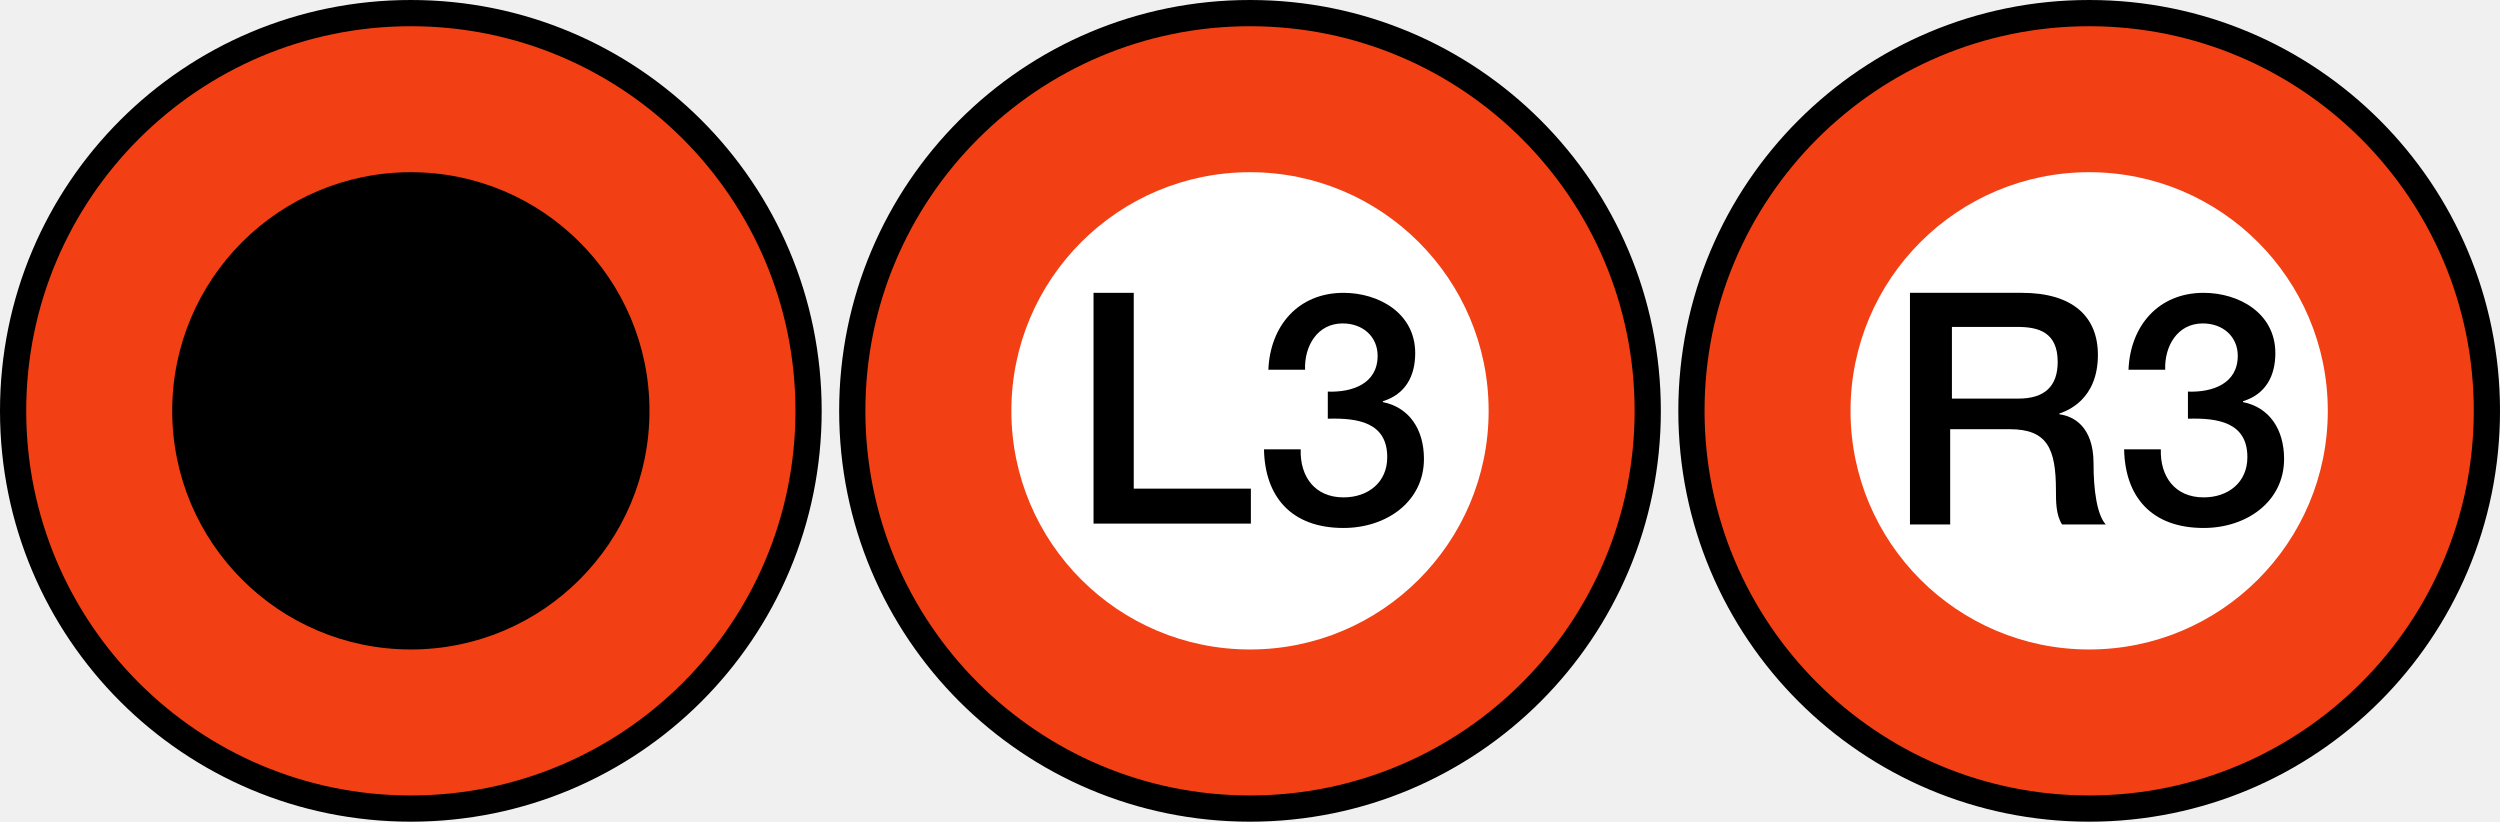
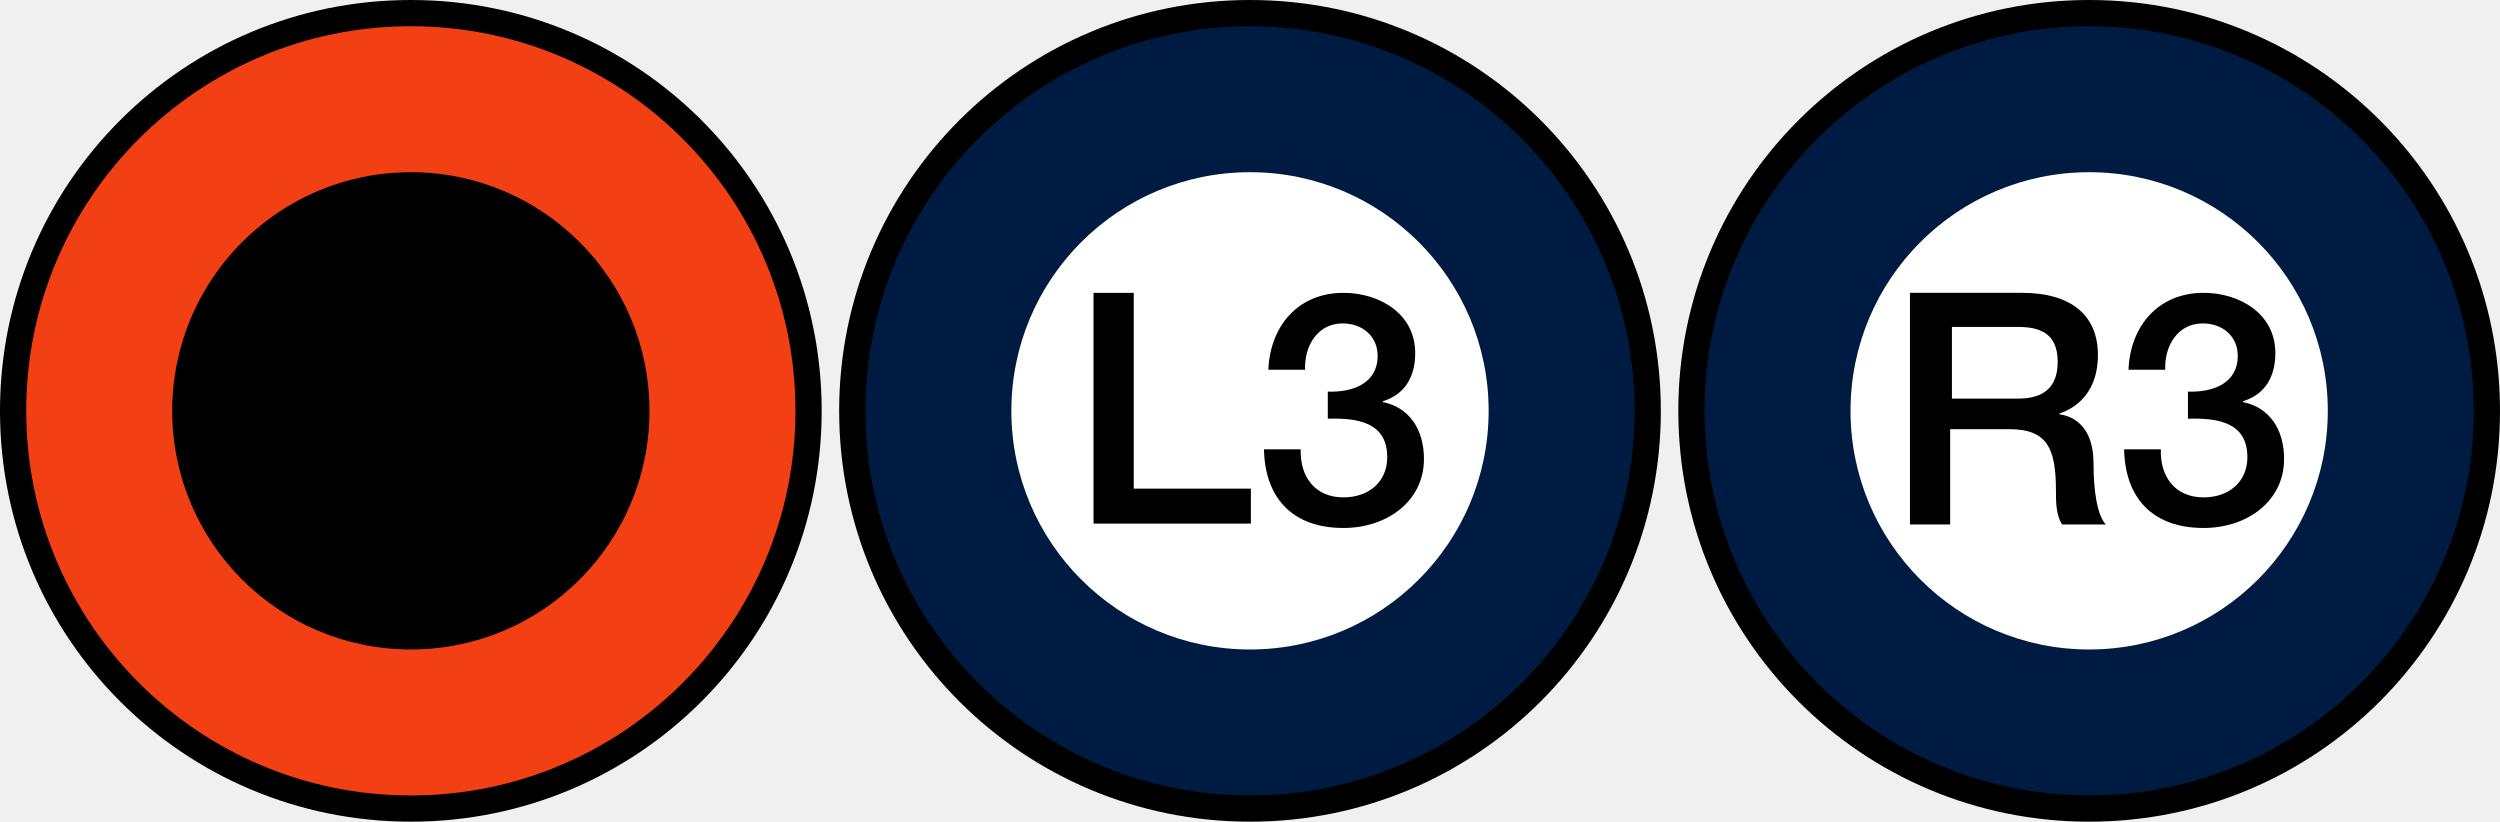
<svg xmlns="http://www.w3.org/2000/svg" version="1.1" id="Layer_1" x="0px" y="0px" width="286px" height="94px" viewBox="-816 494 286 94" style="enable-background:new -816 494 286 94;" xml:space="preserve">
  <defs id="defs2942" />
  <style type="text/css" id="style2885">
	.st0{fill:#C1272D;}
	.st1{fill:#CF2A32;}
	.st2{fill:#E02D39;}
	.st3{fill:#3ED8D2;}
	.st4{fill:#30D5CD;}
	.st5{fill:#1FD2C6;}
</style>
  <g id="g2937">
    <g id="g2899">
      <g id="g2897">
        <g id="g2893">
          <path class="st0" d="M-769,586.5c-25.1,0-45.5-20.4-45.5-45.5s20.4-45.5,45.5-45.5s45.5,20.4,45.5,45.5S-743.9,586.5-769,586.5z      " id="path2887" style="fill:#f24014;fill-opacity:1" />
          <g id="g2891">
            <path class="st1" d="M-769,497c24.3,0,44,19.7,44,44s-19.7,44-44,44s-44-19.7-44-44S-793.3,497-769,497 M-769,494       c-26,0-47,21-47,47s21,47,47,47s47-21,47-47S-743,494-769,494L-769,494z" id="path2889" style="fill:#000000;fill-opacity:1" />
          </g>
        </g>
        <circle class="st2" cx="-769" cy="541" r="27.3" id="circle2895" style="fill:#000000;fill-opacity:1" />
      </g>
    </g>
    <g id="g2917">
      <g id="g2907">
-         <path class="st3" d="M-673,586.5c-25.1,0-45.5-20.4-45.5-45.5s20.4-45.5,45.5-45.5s45.5,20.4,45.5,45.5S-647.9,586.5-673,586.5z" id="path2901" style="fill:#f24014;fill-opacity:1" />
+         <path class="st3" d="M-673,586.5c-25.1,0-45.5-20.4-45.5-45.5s20.4-45.5,45.5-45.5s45.5,20.4,45.5,45.5S-647.9,586.5-673,586.5z" id="path2901" style="fill:#001b42;fill-opacity:1" />
        <g id="g2905">
          <path class="st4" d="M-673,497c24.3,0,44,19.7,44,44s-19.7,44-44,44s-44-19.7-44-44S-697.3,497-673,497 M-673,494      c-26,0-47,21-47,47s21,47,47,47s47-21,47-47S-647,494-673,494L-673,494z" id="path2903" style="fill:#000000;fill-opacity:1" />
        </g>
      </g>
      <circle class="st5" cx="-673" cy="541" r="27.3" id="circle2909" style="fill:#ffffff;fill-opacity:1" />
      <g id="g2915">
        <path d="M-690.9,527.5h4.6v22.4h13.4v4h-18V527.5z" id="path2911" />
        <path d="M-664.1,538.8c2.8,0.1,5.7-0.9,5.7-4.1c0-2.2-1.7-3.7-4-3.7c-2.9,0-4.4,2.6-4.3,5.3h-4.2c0.2-5,3.4-8.8,8.6-8.8     c4,0,8.2,2.3,8.2,6.9c0,2.6-1.1,4.7-3.7,5.5v0.1c3,0.6,4.7,3.1,4.7,6.5c0,4.9-4.3,7.9-9.2,7.9c-6,0-9-3.6-9.1-9h4.2     c-0.1,3.1,1.6,5.5,4.9,5.5c2.8,0,5-1.7,5-4.6c0-4-3.4-4.5-6.8-4.4L-664.1,538.8L-664.1,538.8z" id="path2913" />
      </g>
    </g>
    <g id="g2935">
      <g id="g2925">
-         <path class="st3" d="M-577,586.5c-25.1,0-45.5-20.4-45.5-45.5s20.4-45.5,45.5-45.5s45.5,20.4,45.5,45.5S-551.9,586.5-577,586.5z" id="path2919" style="fill:#f24014;fill-opacity:1" />
+         <path class="st3" d="M-577,586.5c-25.1,0-45.5-20.4-45.5-45.5s20.4-45.5,45.5-45.5s45.5,20.4,45.5,45.5S-551.9,586.5-577,586.5z" id="path2919" style="fill:#001b42;fill-opacity:1" />
        <g id="g2923">
          <path class="st4" d="M-577,497c24.3,0,44,19.7,44,44s-19.7,44-44,44s-44-19.7-44-44S-601.3,497-577,497 M-577,494      c-26,0-47,21-47,47s21,47,47,47s47-21,47-47S-551,494-577,494L-577,494z" id="path2921" style="fill:#000000;fill-opacity:1" />
        </g>
      </g>
      <circle class="st5" cx="-577" cy="541" r="27.3" id="circle2927" style="fill:#ffffff;fill-opacity:1" />
      <g id="g2933">
        <path d="M-597.3,527.5h12.6c5.8,0,8.7,2.7,8.7,7.1c0,5.1-3.5,6.4-4.4,6.7v0.1c1.6,0.2,3.9,1.4,3.9,5.6c0,3.1,0.4,5.9,1.4,7h-5     c-0.7-1.1-0.7-2.6-0.7-3.9c0-4.8-1-7-5.3-7h-6.8V554h-4.6v-26.5H-597.3z M-592.7,539.6h7.6c3,0,4.5-1.4,4.5-4.2     c0-3.4-2.2-4-4.6-4h-7.5V539.6z" id="path2929" />
        <path d="M-565.7,538.8c2.8,0.1,5.7-0.9,5.7-4.1c0-2.2-1.7-3.7-4-3.7c-2.9,0-4.4,2.6-4.3,5.3h-4.2c0.2-5,3.4-8.8,8.6-8.8     c4,0,8.2,2.3,8.2,6.9c0,2.6-1.1,4.7-3.7,5.5v0.1c3,0.6,4.7,3.1,4.7,6.5c0,4.9-4.3,7.9-9.2,7.9c-6,0-9-3.6-9.1-9h4.2     c-0.1,3.1,1.6,5.5,4.9,5.5c2.8,0,5-1.7,5-4.6c0-4-3.4-4.5-6.8-4.4L-565.7,538.8L-565.7,538.8z" id="path2931" />
      </g>
    </g>
  </g>
</svg>
